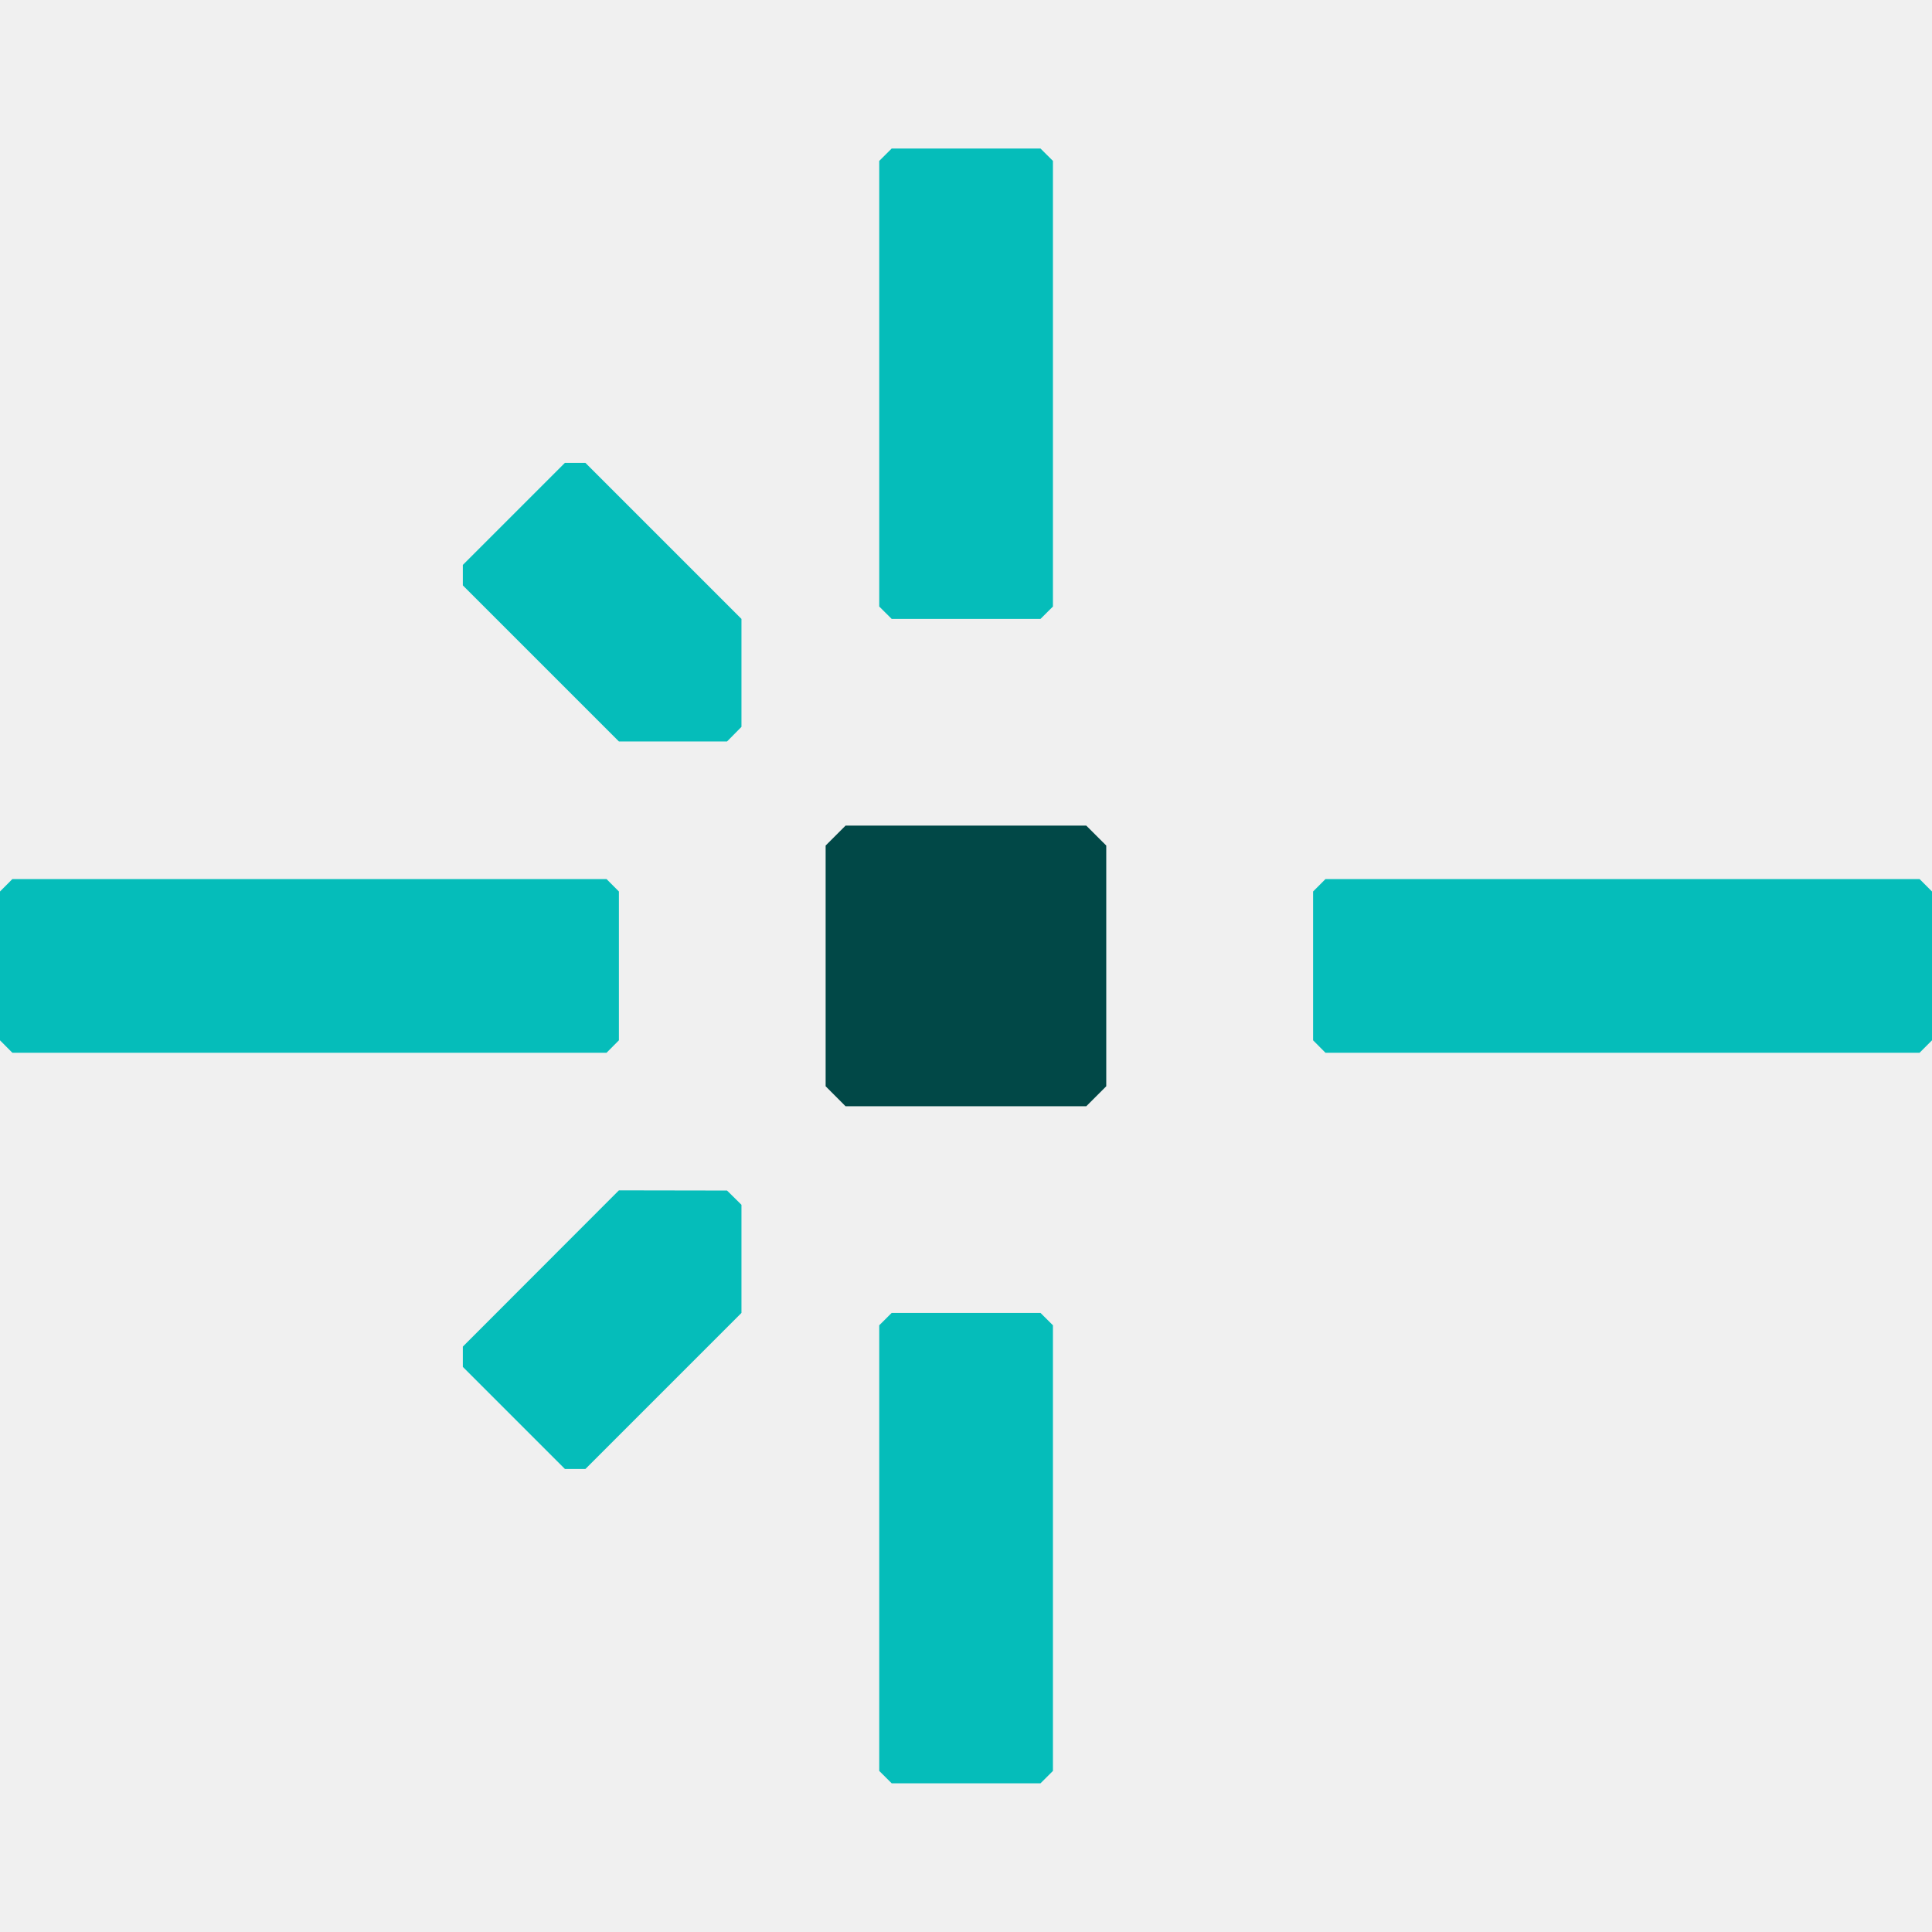
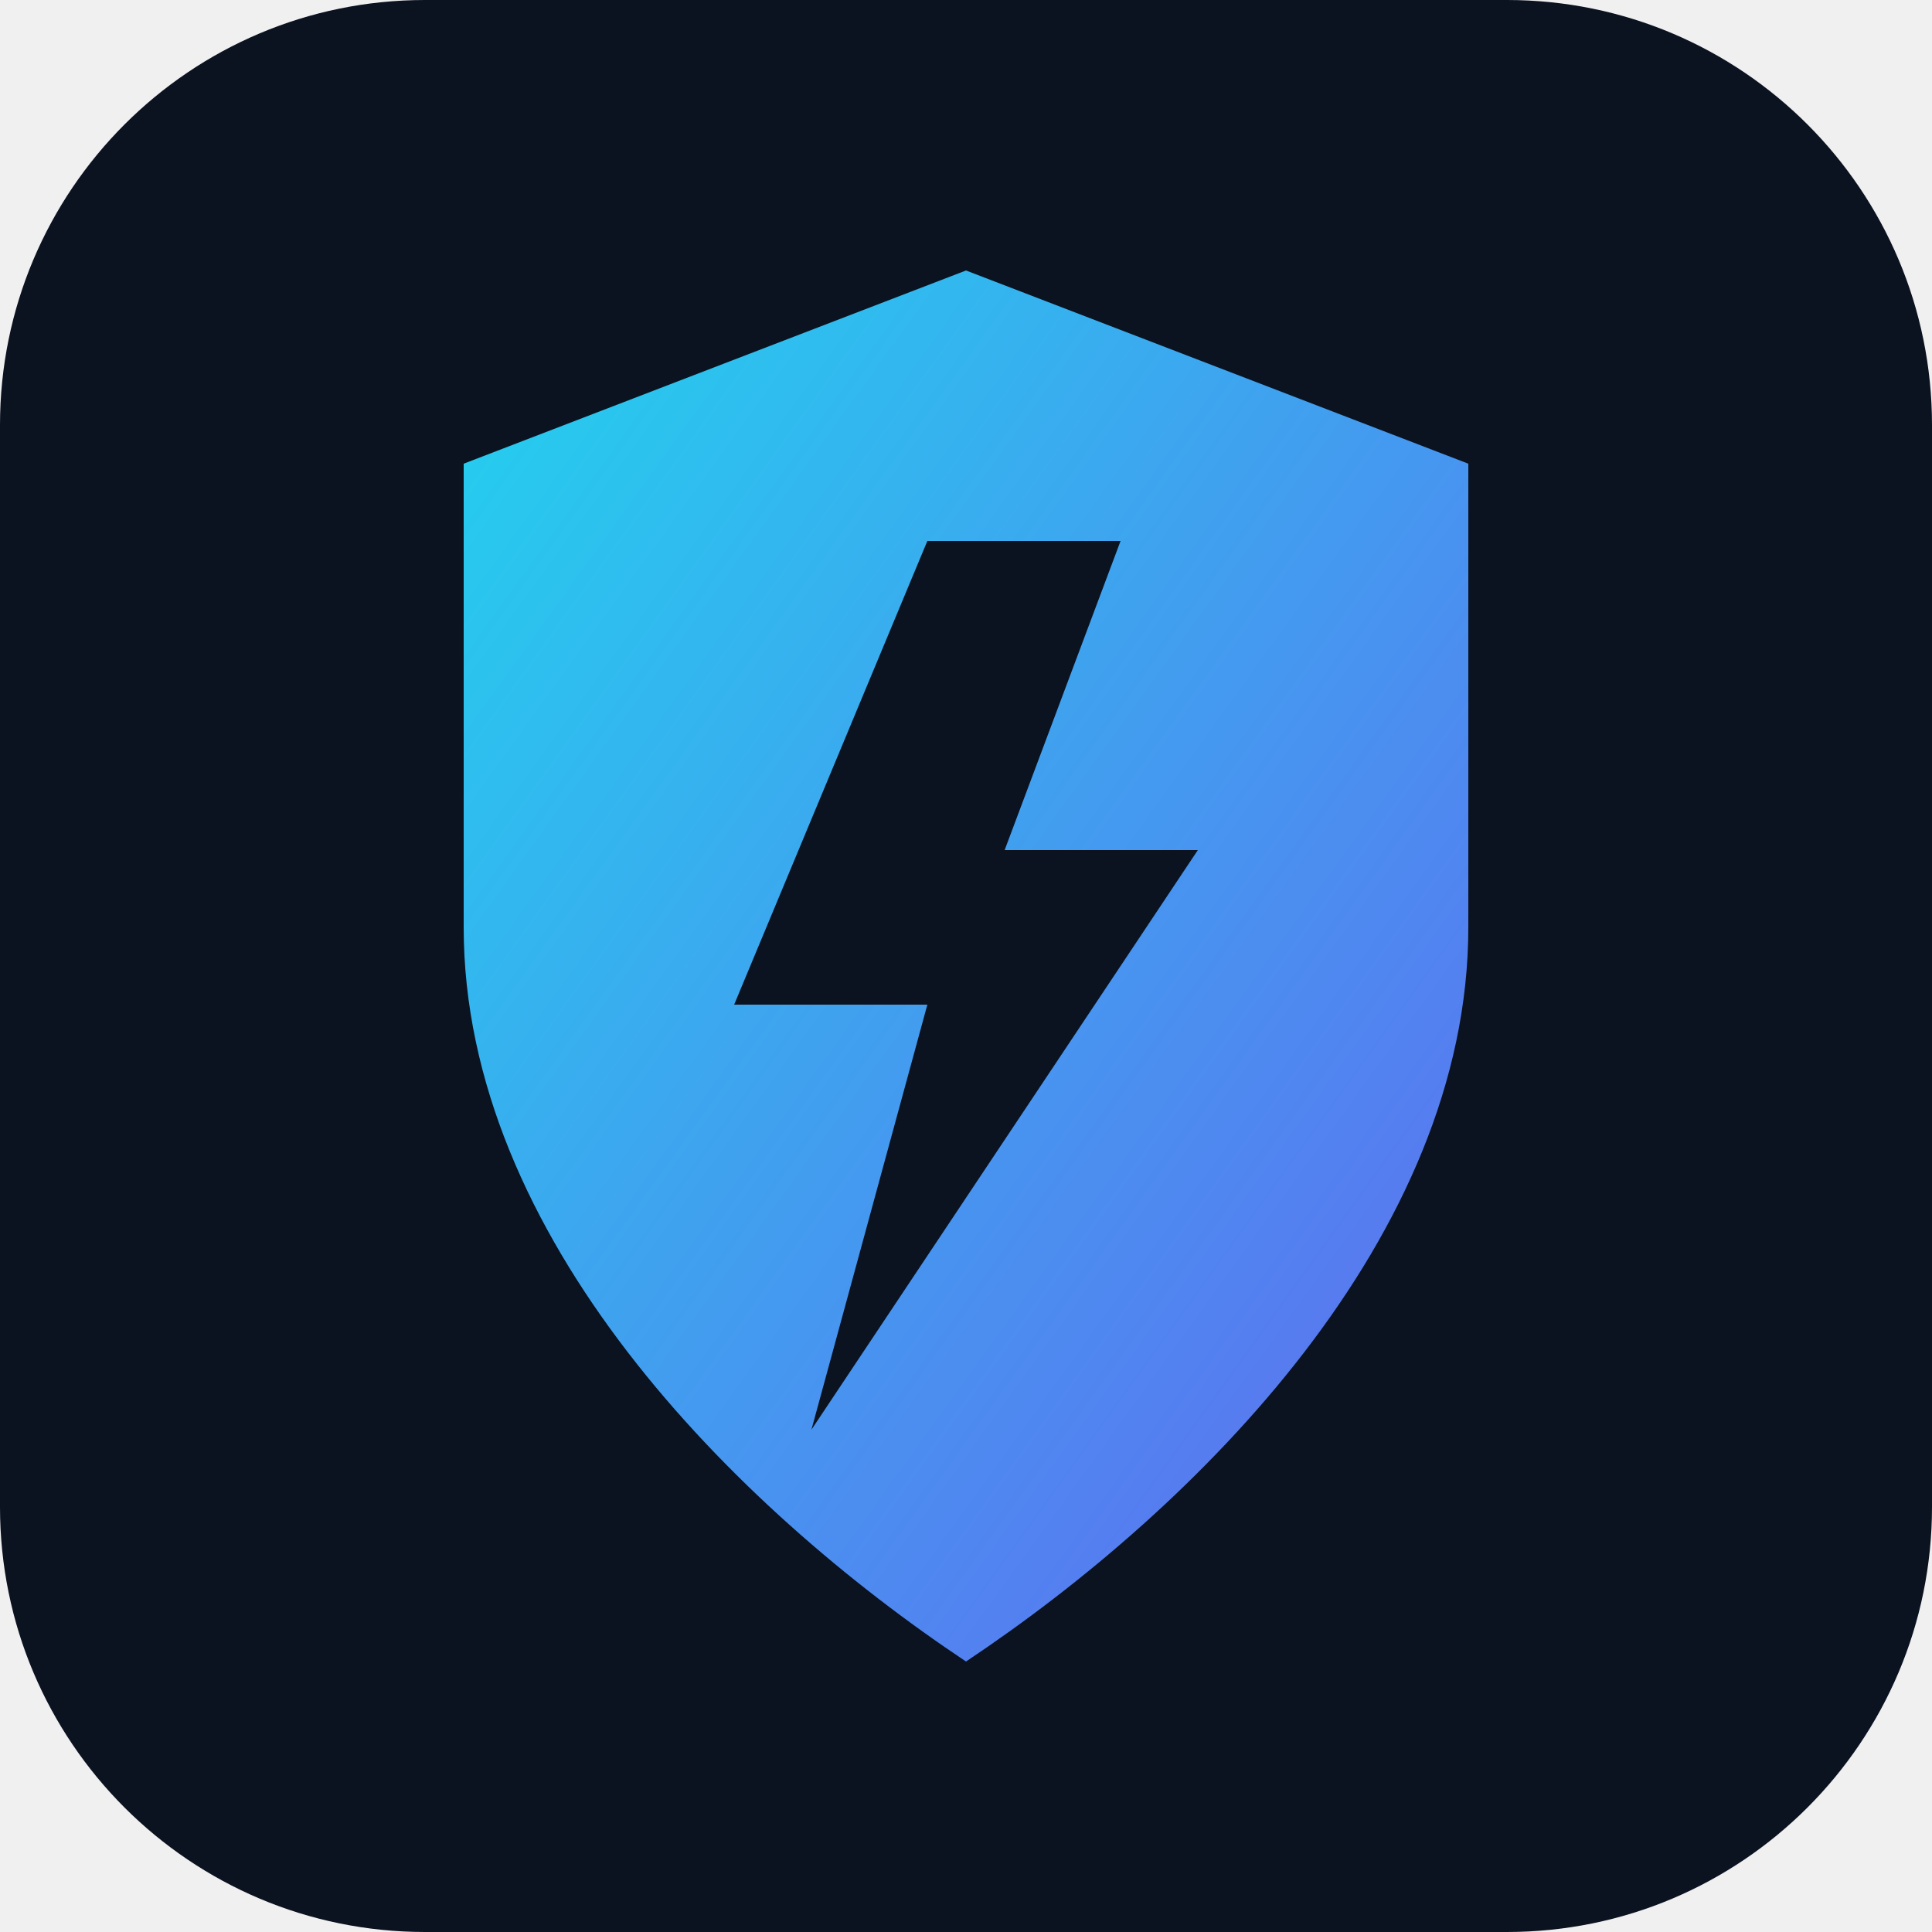
- <svg xmlns="http://www.w3.org/2000/svg" width="32" height="32" viewBox="0 0 32 32" fill="none">
-   <style>
-     .favicon-center-dot {
-       fill: #014847;
-     }
- 
-     .favicon-lines {
-       fill: #05BDBA;
-     }
- 
-     @media (prefers-color-scheme: dark) {
-       .favicon-center-dot {
-         fill: #fff;
-       }
- 
-       .favicon-lines {
-         fill: #05BDBA;
-       }
-     }
-   </style>
-   <path class="favicon-center-dot" stroke="none" d="M17.992 18.323H14.005L13.675 17.992V14.005L14.005 13.675H17.992L18.323 14.005V17.992L17.992 18.323Z" />
-   <g class="favicon-lines" stroke="none">
-     <path d="M9.696 24.331H9.357L7.666 22.64V22.304L10.251 19.716L12.042 19.719L12.281 19.955V21.746L9.696 24.331Z" />
-     <path d="M7.666 9.696V9.357L9.357 7.666H9.696L12.281 10.251V12.039L12.042 12.281H10.251L7.666 9.696Z" />
-     <path d="M10.046 17.437H0.205L0 17.231V14.766L0.205 14.56H10.046L10.251 14.766V17.231L10.046 17.437Z" />
-     <path d="M31.794 17.437H21.954L21.749 17.231V14.766L21.954 14.56H31.794L32 14.766V17.231L31.794 17.437Z" />
-     <path d="M14.563 10.046V2.665L14.769 2.46H17.234L17.44 2.665V10.046L17.234 10.251H14.769L14.563 10.046Z" />
-     <path d="M14.563 29.332V21.951L14.769 21.746H17.234L17.44 21.951V29.332L17.234 29.537H14.769L14.563 29.332Z" />
-   </g>
+ <svg xmlns="http://www.w3.org/2000/svg" viewBox="0 0 100 100">
+   <defs>
+     <linearGradient id="g" x1="0" y1="0" x2="1" y2="1">
+       <stop offset="0%" stop-color="#22d3ee" />
+       <stop offset="100%" stop-color="#6366f1" />
+     </linearGradient>
+   </defs>
+   <rect width="100" height="100" rx="22" fill="#0b1220" />
+   <path d="M50 14        L76 24        V48        C76 64 62 78 50 86        C38 78 24 64 24 48        V24        Z" fill="url(#g)" />
+   <path d="M48 28        L38 52        H48        L42 74        L62 44        H52        L58 28        Z" fill="#0b1220" />
</svg>
